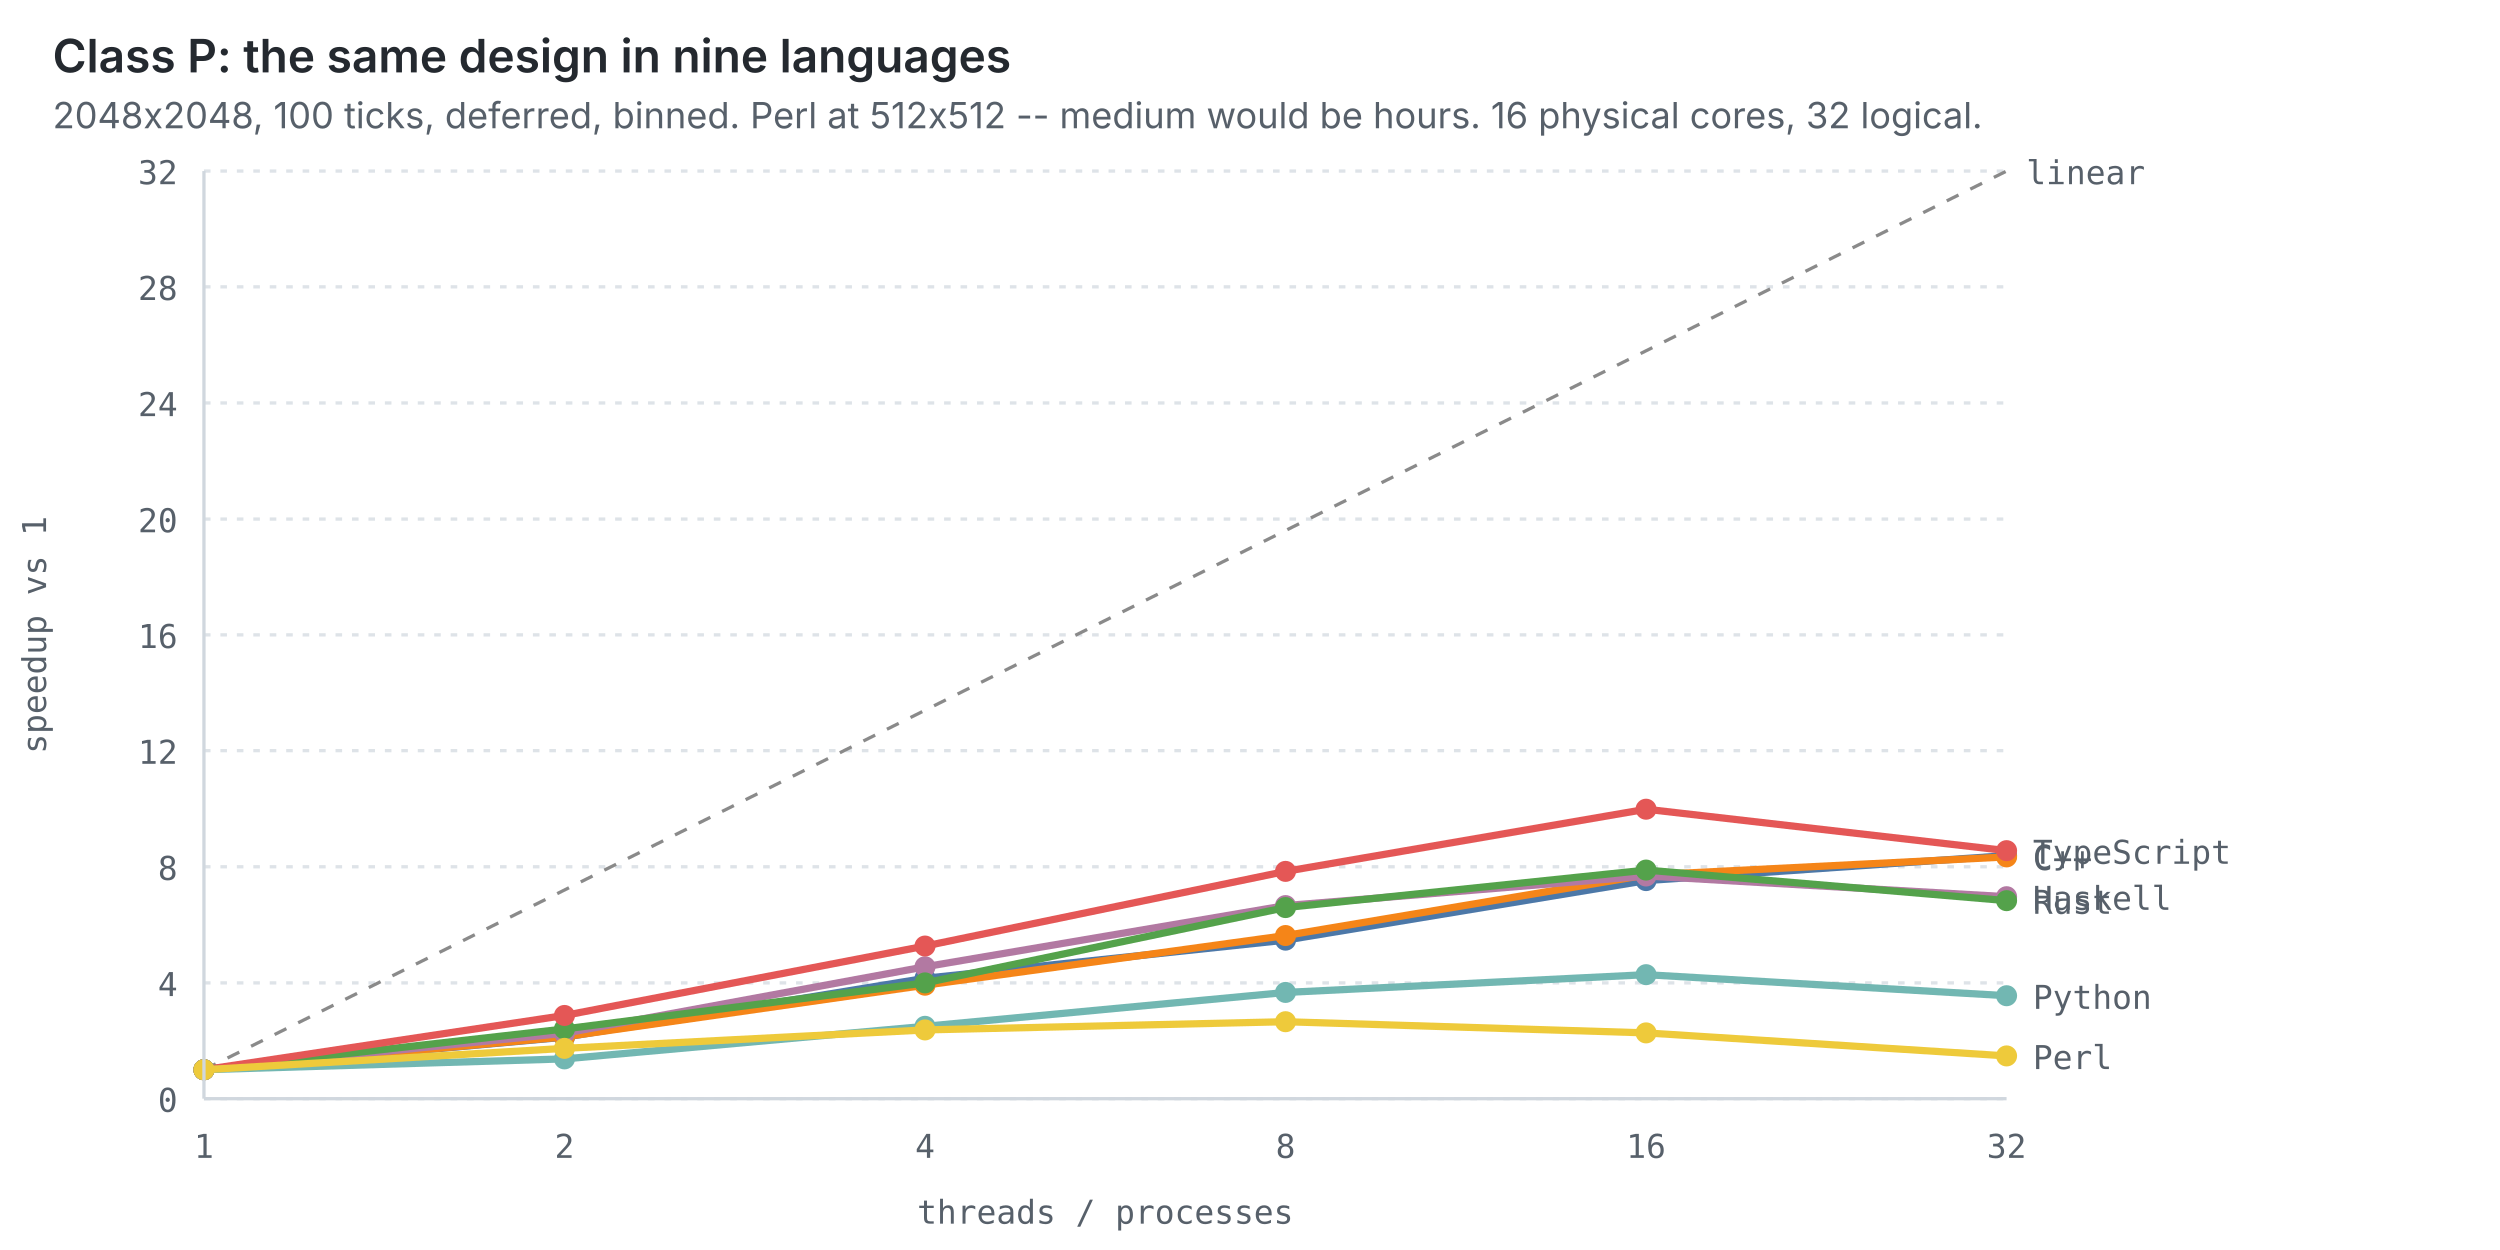
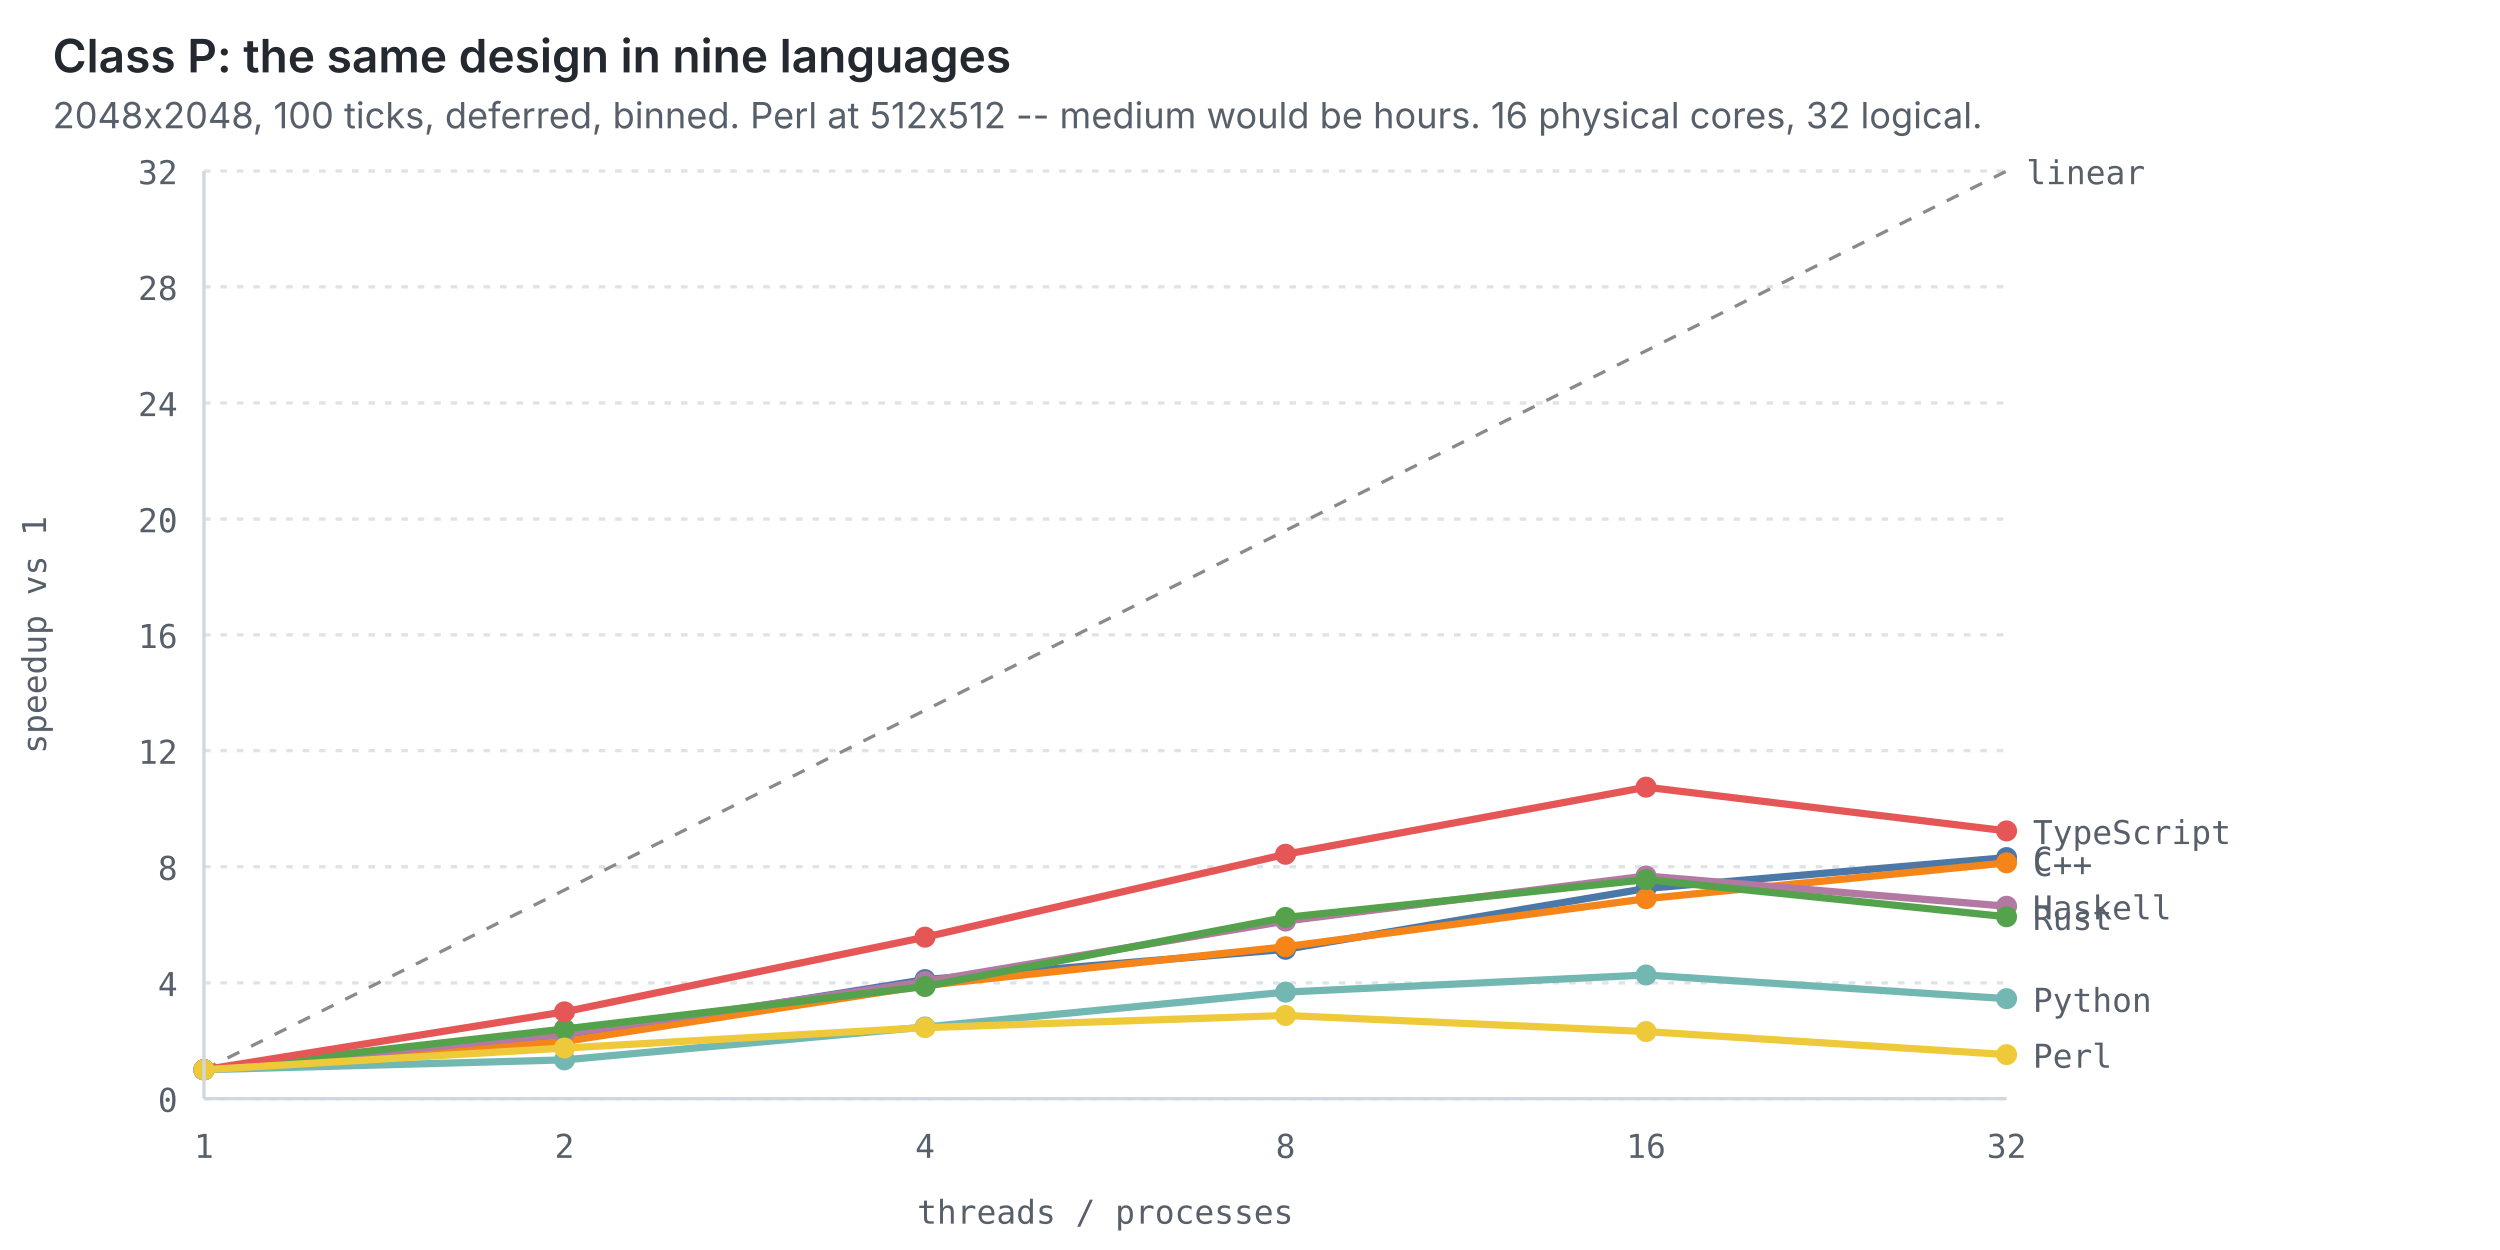
<svg xmlns="http://www.w3.org/2000/svg" viewBox="0 0 760 380" width="760" height="380" role="img" aria-label="Class P: the same design in nine languages">
  <style>
    .bg    { fill: none; }
    .lbl   { fill: #24292f; font: 12px ui-monospace, "SF Mono", Menlo, monospace; }
    .lbl-s { fill: #57606a; font: 10px ui-monospace, "SF Mono", Menlo, monospace; }
    .ttl   { fill: #24292f; font: 600 14px -apple-system, "Segoe UI", sans-serif; }
    .sub   { fill: #57606a; font: 11px -apple-system, "Segoe UI", sans-serif; }
    .axis  { stroke: #d0d7de; stroke-width: 1; }
    .grid  { stroke: #d0d7de; stroke-width: 1; stroke-dasharray: 2 3; opacity: .7; }
    @media (prefers-color-scheme: dark) {
      .lbl   { fill: #e6edf3; }
      .lbl-s { fill: #9198a1; }
      .ttl   { fill: #e6edf3; }
      .sub   { fill: #9198a1; }
      .axis  { stroke: #3d444d; }
      .grid  { stroke: #3d444d; }
    }
  </style>
  <text x="16" y="22" class="ttl">Class P: the same design in nine languages</text>
  <text x="16" y="39" class="sub">2048x2048, 100 ticks, deferred, binned. Perl at 512x512 -- medium would be hours. 16 physical cores, 32 logical.</text>
  <line x1="62" y1="334.0" x2="610" y2="334.0" class="grid" />
  <text x="54" y="338.0" class="lbl-s" text-anchor="end">0</text>
  <line x1="62" y1="298.8" x2="610" y2="298.8" class="grid" />
  <text x="54" y="302.8" class="lbl-s" text-anchor="end">4</text>
  <line x1="62" y1="263.5" x2="610" y2="263.5" class="grid" />
  <text x="54" y="267.5" class="lbl-s" text-anchor="end">8</text>
  <line x1="62" y1="228.2" x2="610" y2="228.2" class="grid" />
  <text x="54" y="232.2" class="lbl-s" text-anchor="end">12</text>
  <line x1="62" y1="193.0" x2="610" y2="193.0" class="grid" />
  <text x="54" y="197.0" class="lbl-s" text-anchor="end">16</text>
  <line x1="62" y1="157.8" x2="610" y2="157.8" class="grid" />
  <text x="54" y="161.8" class="lbl-s" text-anchor="end">20</text>
  <line x1="62" y1="122.5" x2="610" y2="122.5" class="grid" />
  <text x="54" y="126.5" class="lbl-s" text-anchor="end">24</text>
  <line x1="62" y1="87.2" x2="610" y2="87.2" class="grid" />
  <text x="54" y="91.2" class="lbl-s" text-anchor="end">28</text>
  <line x1="62" y1="52.0" x2="610" y2="52.0" class="grid" />
  <text x="54" y="56.0" class="lbl-s" text-anchor="end">32</text>
  <text x="62.0" y="352" class="lbl-s" text-anchor="middle">1</text>
  <text x="171.6" y="352" class="lbl-s" text-anchor="middle">2</text>
  <text x="281.2" y="352" class="lbl-s" text-anchor="middle">4</text>
  <text x="390.8" y="352" class="lbl-s" text-anchor="middle">8</text>
  <text x="500.4" y="352" class="lbl-s" text-anchor="middle">16</text>
  <text x="610.0" y="352" class="lbl-s" text-anchor="middle">32</text>
  <polyline points="62.0,325.2 610.0,52.0" fill="none" stroke="#8a8a8a" stroke-width="1" stroke-dasharray="4 4" />
  <text x="616.0" y="56.0" class="lbl-s">linear</text>
-   <polyline points="62.0,325.2 171.6,315.3 281.2,297.4 390.8,285.8 500.4,267.7 610.0,260.1" fill="none" stroke="#4c78a8" stroke-width="2.2" stroke-linejoin="round" />
+   <polyline points="62.0,325.2 171.6,315.3 281.2,297.8 390.8,288.6 500.4,270.1 610.0,260.7" fill="none" stroke="#4c78a8" stroke-width="2.2" stroke-linejoin="round" />
  <circle cx="62.0" cy="325.2" r="3.2" fill="#4c78a8" />
  <circle cx="171.6" cy="315.3" r="3.2" fill="#4c78a8" />
-   <circle cx="281.2" cy="297.4" r="3.2" fill="#4c78a8" />
-   <circle cx="390.8" cy="285.8" r="3.2" fill="#4c78a8" />
-   <circle cx="500.4" cy="267.7" r="3.2" fill="#4c78a8" />
-   <circle cx="610.0" cy="260.1" r="3.2" fill="#4c78a8" />
-   <text x="618.0" y="264.1" class="lbl-s" fill="#4c78a8">C</text>
-   <polyline points="62.0,325.2 171.6,315.2 281.2,299.5 390.8,284.4 500.4,266.0 610.0,260.5" fill="none" stroke="#f58518" stroke-width="2.2" stroke-linejoin="round" />
+   <circle cx="281.2" cy="297.8" r="3.2" fill="#4c78a8" />
+   <circle cx="390.8" cy="288.6" r="3.2" fill="#4c78a8" />
+   <circle cx="500.4" cy="270.1" r="3.2" fill="#4c78a8" />
+   <circle cx="610.0" cy="260.7" r="3.2" fill="#4c78a8" />
+   <text x="618.0" y="264.7" class="lbl-s" fill="#4c78a8">C</text>
+   <polyline points="62.0,325.2 171.6,316.6 281.2,299.6 390.8,287.8 500.4,273.2 610.0,262.3" fill="none" stroke="#f58518" stroke-width="2.2" stroke-linejoin="round" />
  <circle cx="62.0" cy="325.2" r="3.2" fill="#f58518" />
-   <circle cx="171.6" cy="315.2" r="3.2" fill="#f58518" />
-   <circle cx="281.2" cy="299.5" r="3.2" fill="#f58518" />
-   <circle cx="390.8" cy="284.4" r="3.2" fill="#f58518" />
-   <circle cx="500.4" cy="266.0" r="3.2" fill="#f58518" />
-   <circle cx="610.0" cy="260.5" r="3.2" fill="#f58518" />
-   <text x="618.0" y="264.5" class="lbl-s" fill="#f58518">C++</text>
-   <polyline points="62.0,325.2 171.6,314.1 281.2,293.9 390.8,275.3 500.4,266.3 610.0,272.6" fill="none" stroke="#b279a2" stroke-width="2.2" stroke-linejoin="round" />
+   <circle cx="171.6" cy="316.6" r="3.2" fill="#f58518" />
+   <circle cx="281.2" cy="299.6" r="3.2" fill="#f58518" />
+   <circle cx="390.8" cy="287.8" r="3.2" fill="#f58518" />
+   <circle cx="500.4" cy="273.2" r="3.2" fill="#f58518" />
+   <circle cx="610.0" cy="262.3" r="3.2" fill="#f58518" />
+   <text x="618.0" y="266.3" class="lbl-s" fill="#f58518">C++</text>
+   <polyline points="62.0,325.2 171.6,314.3 281.2,298.4 390.8,280.0 500.4,266.3 610.0,275.5" fill="none" stroke="#b279a2" stroke-width="2.2" stroke-linejoin="round" />
  <circle cx="62.0" cy="325.2" r="3.2" fill="#b279a2" />
-   <circle cx="171.6" cy="314.1" r="3.2" fill="#b279a2" />
-   <circle cx="281.2" cy="293.9" r="3.2" fill="#b279a2" />
-   <circle cx="390.8" cy="275.3" r="3.2" fill="#b279a2" />
+   <circle cx="171.6" cy="314.3" r="3.2" fill="#b279a2" />
+   <circle cx="281.2" cy="298.4" r="3.2" fill="#b279a2" />
+   <circle cx="390.8" cy="280.0" r="3.2" fill="#b279a2" />
  <circle cx="500.4" cy="266.3" r="3.2" fill="#b279a2" />
-   <circle cx="610.0" cy="272.6" r="3.2" fill="#b279a2" />
-   <text x="618.0" y="276.6" class="lbl-s" fill="#b279a2">Haskell</text>
-   <polyline points="62.0,325.2 171.6,312.8 281.2,298.8 390.8,275.9 500.4,264.5 610.0,273.8" fill="none" stroke="#54a24b" stroke-width="2.2" stroke-linejoin="round" />
+   <circle cx="610.0" cy="275.5" r="3.2" fill="#b279a2" />
+   <text x="618.0" y="279.5" class="lbl-s" fill="#b279a2">Haskell</text>
+   <polyline points="62.0,325.2 171.6,312.8 281.2,299.9 390.8,278.9 500.4,267.4 610.0,278.7" fill="none" stroke="#54a24b" stroke-width="2.2" stroke-linejoin="round" />
  <circle cx="62.0" cy="325.2" r="3.2" fill="#54a24b" />
  <circle cx="171.6" cy="312.8" r="3.2" fill="#54a24b" />
-   <circle cx="281.2" cy="298.8" r="3.2" fill="#54a24b" />
-   <circle cx="390.8" cy="275.9" r="3.2" fill="#54a24b" />
-   <circle cx="500.4" cy="264.5" r="3.2" fill="#54a24b" />
-   <circle cx="610.0" cy="273.8" r="3.2" fill="#54a24b" />
-   <text x="618.0" y="277.8" class="lbl-s" fill="#54a24b">Rust</text>
-   <polyline points="62.0,325.2 171.6,308.7 281.2,287.6 390.8,264.9 500.4,246.0 610.0,258.6" fill="none" stroke="#e45756" stroke-width="2.2" stroke-linejoin="round" />
+   <circle cx="281.2" cy="299.9" r="3.2" fill="#54a24b" />
+   <circle cx="390.8" cy="278.9" r="3.2" fill="#54a24b" />
+   <circle cx="500.4" cy="267.4" r="3.2" fill="#54a24b" />
+   <circle cx="610.0" cy="278.7" r="3.2" fill="#54a24b" />
+   <text x="618.0" y="282.7" class="lbl-s" fill="#54a24b">Rust</text>
+   <polyline points="62.0,325.2 171.6,307.6 281.2,284.9 390.8,259.7 500.4,239.3 610.0,252.6" fill="none" stroke="#e45756" stroke-width="2.2" stroke-linejoin="round" />
  <circle cx="62.0" cy="325.2" r="3.2" fill="#e45756" />
-   <circle cx="171.6" cy="308.7" r="3.2" fill="#e45756" />
-   <circle cx="281.2" cy="287.6" r="3.2" fill="#e45756" />
-   <circle cx="390.8" cy="264.9" r="3.2" fill="#e45756" />
-   <circle cx="500.4" cy="246.0" r="3.2" fill="#e45756" />
-   <circle cx="610.0" cy="258.6" r="3.2" fill="#e45756" />
-   <text x="618.0" y="262.6" class="lbl-s" fill="#e45756">TypeScript</text>
-   <polyline points="62.0,325.2 171.6,321.9 281.2,312.0 390.8,301.7 500.4,296.3 610.0,302.7" fill="none" stroke="#72b7b2" stroke-width="2.2" stroke-linejoin="round" />
+   <circle cx="171.6" cy="307.6" r="3.2" fill="#e45756" />
+   <circle cx="281.2" cy="284.9" r="3.2" fill="#e45756" />
+   <circle cx="390.8" cy="259.7" r="3.2" fill="#e45756" />
+   <circle cx="500.4" cy="239.3" r="3.2" fill="#e45756" />
+   <circle cx="610.0" cy="252.6" r="3.2" fill="#e45756" />
+   <text x="618.0" y="256.6" class="lbl-s" fill="#e45756">TypeScript</text>
+   <polyline points="62.0,325.2 171.6,322.2 281.2,312.2 390.8,301.6 500.4,296.4 610.0,303.6" fill="none" stroke="#72b7b2" stroke-width="2.2" stroke-linejoin="round" />
  <circle cx="62.0" cy="325.2" r="3.2" fill="#72b7b2" />
-   <circle cx="171.6" cy="321.9" r="3.2" fill="#72b7b2" />
-   <circle cx="281.2" cy="312.0" r="3.2" fill="#72b7b2" />
-   <circle cx="390.8" cy="301.7" r="3.2" fill="#72b7b2" />
-   <circle cx="500.4" cy="296.3" r="3.2" fill="#72b7b2" />
-   <circle cx="610.0" cy="302.7" r="3.2" fill="#72b7b2" />
-   <text x="618.0" y="306.7" class="lbl-s" fill="#72b7b2">Python</text>
-   <polyline points="62.0,325.2 171.6,318.7 281.2,313.1 390.8,310.6 500.4,314.0 610.0,321.0" fill="none" stroke="#eeca3b" stroke-width="2.2" stroke-linejoin="round" />
+   <circle cx="171.6" cy="322.2" r="3.2" fill="#72b7b2" />
+   <circle cx="281.2" cy="312.2" r="3.2" fill="#72b7b2" />
+   <circle cx="390.8" cy="301.6" r="3.2" fill="#72b7b2" />
+   <circle cx="500.4" cy="296.4" r="3.2" fill="#72b7b2" />
+   <circle cx="610.0" cy="303.6" r="3.2" fill="#72b7b2" />
+   <text x="618.0" y="307.6" class="lbl-s" fill="#72b7b2">Python</text>
+   <polyline points="62.0,325.2 171.6,318.6 281.2,312.4 390.8,308.7 500.4,313.6 610.0,320.6" fill="none" stroke="#eeca3b" stroke-width="2.2" stroke-linejoin="round" />
  <circle cx="62.0" cy="325.2" r="3.2" fill="#eeca3b" />
-   <circle cx="171.6" cy="318.7" r="3.2" fill="#eeca3b" />
-   <circle cx="281.2" cy="313.1" r="3.2" fill="#eeca3b" />
-   <circle cx="390.8" cy="310.6" r="3.2" fill="#eeca3b" />
-   <circle cx="500.4" cy="314.0" r="3.2" fill="#eeca3b" />
-   <circle cx="610.0" cy="321.0" r="3.2" fill="#eeca3b" />
-   <text x="618.0" y="325.0" class="lbl-s" fill="#eeca3b">Perl</text>
+   <circle cx="171.6" cy="318.6" r="3.2" fill="#eeca3b" />
+   <circle cx="281.2" cy="312.4" r="3.2" fill="#eeca3b" />
+   <circle cx="390.8" cy="308.7" r="3.2" fill="#eeca3b" />
+   <circle cx="500.4" cy="313.6" r="3.2" fill="#eeca3b" />
+   <circle cx="610.0" cy="320.6" r="3.2" fill="#eeca3b" />
+   <text x="618.0" y="324.6" class="lbl-s" fill="#eeca3b">Perl</text>
  <line x1="62" y1="52" x2="62" y2="334" class="axis" />
  <line x1="62" y1="334" x2="610" y2="334" class="axis" />
  <text x="336" y="372" class="lbl-s" text-anchor="middle">threads / processes</text>
  <text x="14" y="193" class="lbl-s" transform="rotate(-90 14 193)" text-anchor="middle">speedup vs 1</text>
</svg>
